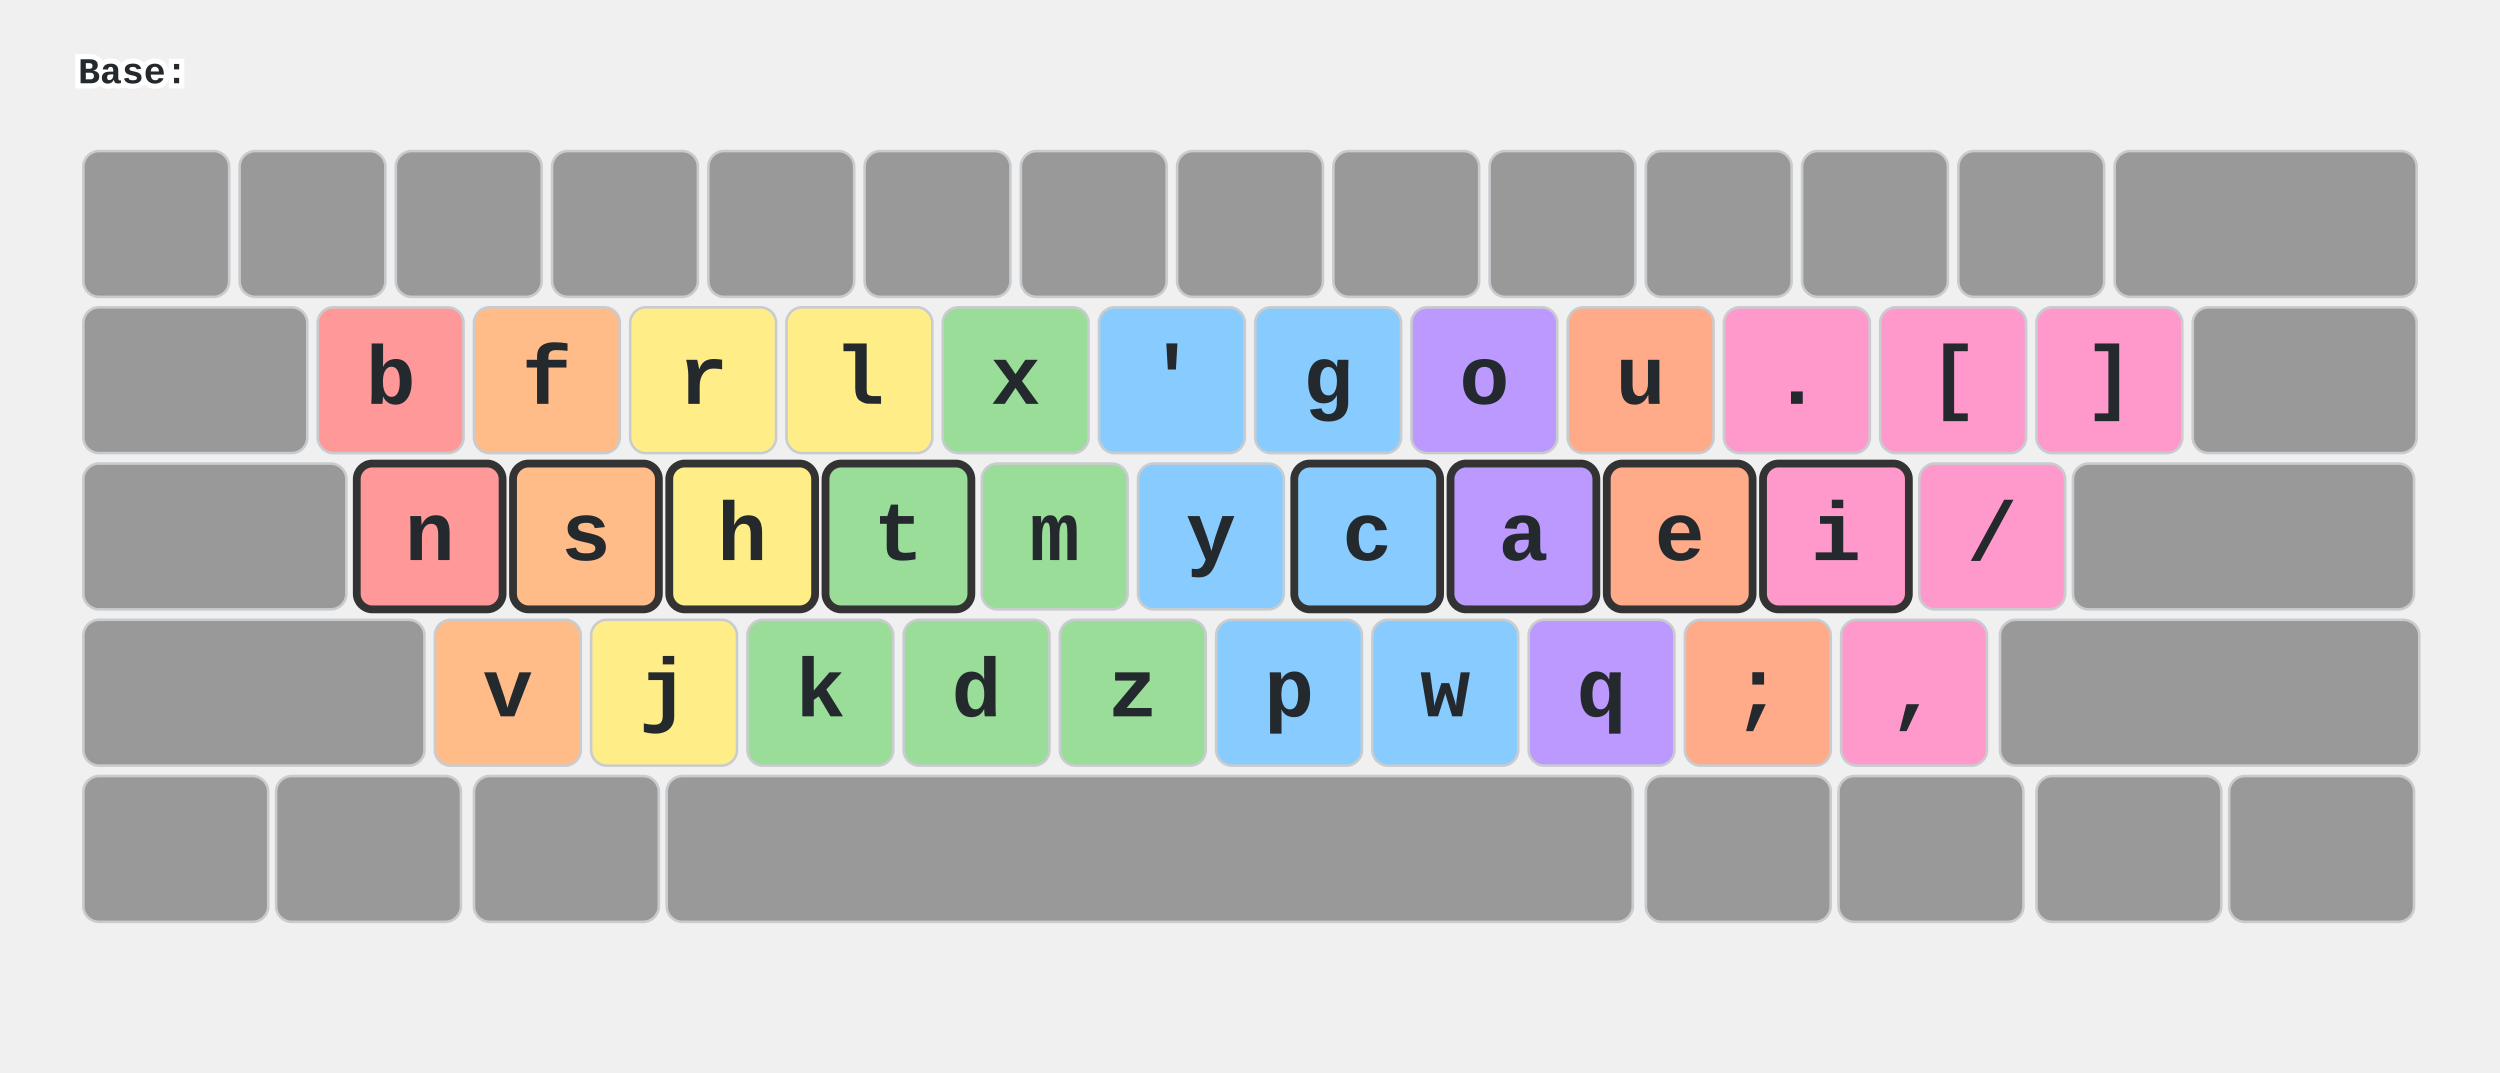
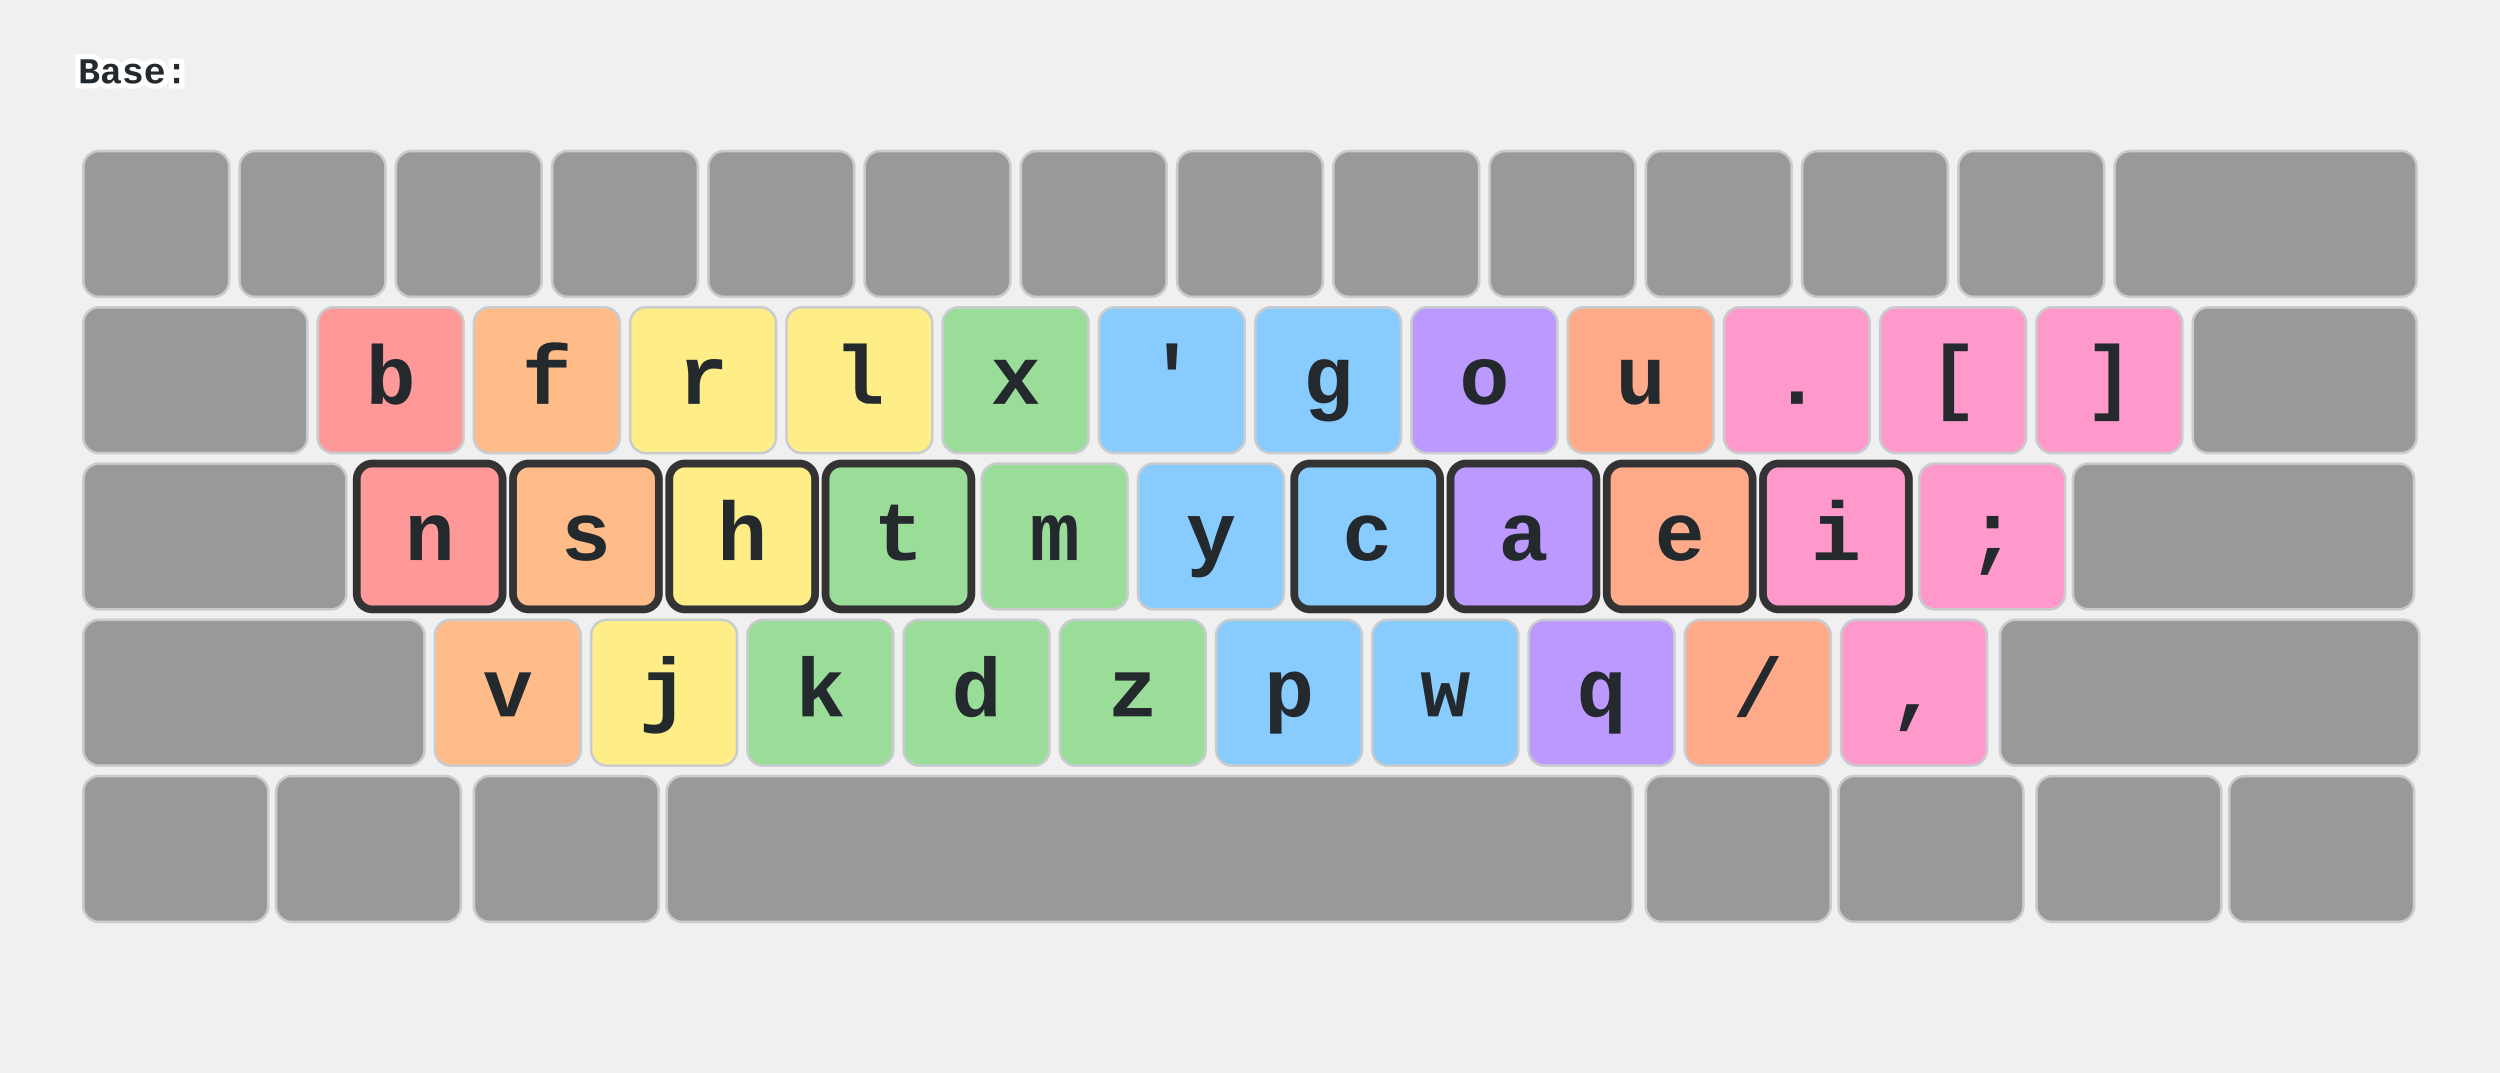
<svg xmlns="http://www.w3.org/2000/svg" width="960" height="412" viewBox="0 0 960 412" class="keymap">
  <style>/* inherit to force styles through use tags */
svg path {
    fill: inherit;
}

/* font and background color specifications */
svg.keymap {
    font-family: SFMono-Regular,Consolas,Liberation Mono,Menlo,monospace;
    font-size: 14px;
    font-kerning: normal;
    text-rendering: optimizeLegibility;
    fill: #24292e;
}

/* default key styling */
rect.key {
    fill: #f6f8fa;
}

rect.key, rect.combo {
    stroke: #c9cccf;
    stroke-width: 1;
}

/* default key side styling, only used is draw_key_sides is set */
rect.side {
    filter: brightness(90%);
}

/* color accent for combo boxes */
rect.combo, rect.combo-separate {
    fill: #cdf;
}

/* color accent for held keys */
rect.held, rect.combo.held {
    fill: #fdd;
}

/* color accent for ghost (optional) keys */
rect.ghost, rect.combo.ghost {
    stroke-dasharray: 4, 4;
    stroke-width: 2;
}

text {
    text-anchor: middle;
    dominant-baseline: middle;
}

/* styling for layer labels */
text.label {
    font-weight: bold;
    text-anchor: start;
    stroke: white;
    stroke-width: 4;
    paint-order: stroke;
}

/* styling for optional footer */
text.footer {
    text-anchor: end;
    dominant-baseline: auto;
    stroke: white;
    stroke-width: 4;
    paint-order: stroke;
}

/* styling for combo tap, and key non-tap label text */
text.combo, text.hold, text.shifted, text.left, text.right {
    font-size: 11px;
}

text.hold {
    text-anchor: middle;
    dominant-baseline: auto;
}

text.shifted {
    text-anchor: middle;
    dominant-baseline: hanging;
}

text.left {
    text-anchor: start;
}

text.right {
    text-anchor: end;
}

text.layer-activator {
    text-decoration: underline;
}

/* styling for hold/shifted label text in combo box */
text.combo.hold, text.combo.shifted, text.combo.left, text.combo.right {
    font-size: 8px;
}

/* lighter symbol for transparent keys */
text.trans {
    fill: #7b7e81;
}

/* styling for combo dendrons */
path.combo {
    stroke-width: 1;
    stroke: gray;
    fill: none;
}

/* Start Tabler Icons Cleanup */
/* cannot use height/width with glyphs */
.icon-tabler &gt; path {
    fill: inherit;
    stroke: inherit;
    stroke-width: 2;
}
/* hide tabler's default box */
.icon-tabler &gt; path[stroke="none"][fill="none"] {
    visibility: hidden;
}
/* End Tabler Icons Cleanup */


                    /* Grey out number row, modifiers, and spacebar by keypos */
                    .keypos-0 rect, .keypos-1 rect, .keypos-2 rect, .keypos-3 rect,
                    .keypos-4 rect, .keypos-5 rect, .keypos-6 rect, .keypos-7 rect,
                    .keypos-8 rect, .keypos-9 rect, .keypos-10 rect, .keypos-11 rect,
                    .keypos-12 rect, .keypos-13 rect,
                    .keypos-14 rect, .keypos-27 rect, .keypos-28 rect, .keypos-40 rect,
                    .keypos-41 rect, .keypos-52 rect,
                    .keypos-53 rect, .keypos-54 rect, .keypos-55 rect, .keypos-56 rect,
                    .keypos-57 rect, .keypos-58 rect, .keypos-59 rect, .keypos-60 rect
                    { fill: #999999 !important; }
                    /* Increase legend size */
                    .tap { font-size: 32px; font-weight: 900; }
                    /* Home row key borders (ASDF JKL; positions) */
                    .keypos-29 rect, .keypos-30 rect, .keypos-31 rect, .keypos-32 rect,
                    .keypos-35 rect, .keypos-36 rect, .keypos-37 rect, .keypos-38 rect {
                        stroke: #333333 !important;
                        stroke-width: 3 !important;
                    }
                    /* Fingermap colors (per-key targeting) */
                    .keypos-15 rect { fill: #ff9999 !important; }
.keypos-16 rect { fill: #ffbb88 !important; }
.keypos-17 rect { fill: #ffee88 !important; }
.keypos-18 rect { fill: #ffee88 !important; }
.keypos-19 rect { fill: #99dd99 !important; }
.keypos-20 rect { fill: #88ccff !important; }
.keypos-21 rect { fill: #88ccff !important; }
.keypos-22 rect { fill: #bb99ff !important; }
.keypos-23 rect { fill: #ffaa88 !important; }
.keypos-24 rect { fill: #ff99cc !important; }
.keypos-25 rect { fill: #ff99cc !important; }
.keypos-26 rect { fill: #ff99cc !important; }
.keypos-29 rect { fill: #ff9999 !important; }
.keypos-30 rect { fill: #ffbb88 !important; }
.keypos-31 rect { fill: #ffee88 !important; }
.keypos-32 rect { fill: #99dd99 !important; }
.keypos-33 rect { fill: #99dd99 !important; }
.keypos-34 rect { fill: #88ccff !important; }
.keypos-35 rect { fill: #88ccff !important; }
.keypos-36 rect { fill: #bb99ff !important; }
.keypos-37 rect { fill: #ffaa88 !important; }
.keypos-38 rect { fill: #ff99cc !important; }
.keypos-39 rect { fill: #ff99cc !important; }
.keypos-42 rect { fill: #ffbb88 !important; }
.keypos-43 rect { fill: #ffee88 !important; }
.keypos-44 rect { fill: #99dd99 !important; }
.keypos-45 rect { fill: #99dd99 !important; }
.keypos-46 rect { fill: #99dd99 !important; }
.keypos-47 rect { fill: #88ccff !important; }
.keypos-48 rect { fill: #88ccff !important; }
.keypos-49 rect { fill: #bb99ff !important; }
.keypos-50 rect { fill: #ffaa88 !important; }
.keypos-51 rect { fill: #ff99cc !important; }
                </style>
  <g transform="translate(30, 0)" class="layer-Base">
    <text x="0" y="28" class="label" id="Base">Base:</text>
    <g transform="translate(0, 56)">
      <g transform="translate(30, 30)" class="key keypos-0">
        <rect rx="6" ry="6" x="-28" y="-28" width="56" height="56" class="key" />
      </g>
      <g transform="translate(90, 30)" class="key keypos-1">
        <rect rx="6" ry="6" x="-28" y="-28" width="56" height="56" class="key" />
      </g>
      <g transform="translate(150, 30)" class="key keypos-2">
        <rect rx="6" ry="6" x="-28" y="-28" width="56" height="56" class="key" />
      </g>
      <g transform="translate(210, 30)" class="key keypos-3">
        <rect rx="6" ry="6" x="-28" y="-28" width="56" height="56" class="key" />
      </g>
      <g transform="translate(270, 30)" class="key keypos-4">
        <rect rx="6" ry="6" x="-28" y="-28" width="56" height="56" class="key" />
      </g>
      <g transform="translate(330, 30)" class="key keypos-5">
        <rect rx="6" ry="6" x="-28" y="-28" width="56" height="56" class="key" />
      </g>
      <g transform="translate(390, 30)" class="key keypos-6">
        <rect rx="6" ry="6" x="-28" y="-28" width="56" height="56" class="key" />
      </g>
      <g transform="translate(450, 30)" class="key keypos-7">
        <rect rx="6" ry="6" x="-28" y="-28" width="56" height="56" class="key" />
      </g>
      <g transform="translate(510, 30)" class="key keypos-8">
        <rect rx="6" ry="6" x="-28" y="-28" width="56" height="56" class="key" />
      </g>
      <g transform="translate(570, 30)" class="key keypos-9">
        <rect rx="6" ry="6" x="-28" y="-28" width="56" height="56" class="key" />
      </g>
      <g transform="translate(630, 30)" class="key keypos-10">
        <rect rx="6" ry="6" x="-28" y="-28" width="56" height="56" class="key" />
      </g>
      <g transform="translate(690, 30)" class="key keypos-11">
        <rect rx="6" ry="6" x="-28" y="-28" width="56" height="56" class="key" />
      </g>
      <g transform="translate(750, 30)" class="key keypos-12">
        <rect rx="6" ry="6" x="-28" y="-28" width="56" height="56" class="key" />
      </g>
      <g transform="translate(840, 30)" class="key keypos-13">
        <rect rx="6" ry="6" x="-58" y="-28" width="116" height="56" class="key" />
      </g>
      <g transform="translate(45, 90)" class="key keypos-14">
        <rect rx="6" ry="6" x="-43" y="-28" width="86" height="56" class="key" />
      </g>
      <g transform="translate(120, 90)" class="key keypos-15">
        <rect rx="6" ry="6" x="-28" y="-28" width="56" height="56" class="key" />
        <text x="0" y="0" class="key tap">b</text>
      </g>
      <g transform="translate(180, 90)" class="key keypos-16">
        <rect rx="6" ry="6" x="-28" y="-28" width="56" height="56" class="key" />
        <text x="0" y="0" class="key tap">f</text>
      </g>
      <g transform="translate(240, 90)" class="key keypos-17">
        <rect rx="6" ry="6" x="-28" y="-28" width="56" height="56" class="key" />
        <text x="0" y="0" class="key tap">r</text>
      </g>
      <g transform="translate(300, 90)" class="key keypos-18">
        <rect rx="6" ry="6" x="-28" y="-28" width="56" height="56" class="key" />
        <text x="0" y="0" class="key tap">l</text>
      </g>
      <g transform="translate(360, 90)" class="key keypos-19">
        <rect rx="6" ry="6" x="-28" y="-28" width="56" height="56" class="key" />
        <text x="0" y="0" class="key tap">x</text>
      </g>
      <g transform="translate(420, 90)" class="key keypos-20">
        <rect rx="6" ry="6" x="-28" y="-28" width="56" height="56" class="key" />
        <text x="0" y="0" class="key tap">'</text>
      </g>
      <g transform="translate(480, 90)" class="key keypos-21">
        <rect rx="6" ry="6" x="-28" y="-28" width="56" height="56" class="key" />
        <text x="0" y="0" class="key tap">g</text>
      </g>
      <g transform="translate(540, 90)" class="key keypos-22">
        <rect rx="6" ry="6" x="-28" y="-28" width="56" height="56" class="key" />
        <text x="0" y="0" class="key tap">o</text>
      </g>
      <g transform="translate(600, 90)" class="key keypos-23">
        <rect rx="6" ry="6" x="-28" y="-28" width="56" height="56" class="key" />
        <text x="0" y="0" class="key tap">u</text>
      </g>
      <g transform="translate(660, 90)" class="key keypos-24">
        <rect rx="6" ry="6" x="-28" y="-28" width="56" height="56" class="key" />
        <text x="0" y="0" class="key tap">.</text>
      </g>
      <g transform="translate(720, 90)" class="key keypos-25">
        <rect rx="6" ry="6" x="-28" y="-28" width="56" height="56" class="key" />
        <text x="0" y="0" class="key tap">[</text>
      </g>
      <g transform="translate(780, 90)" class="key keypos-26">
        <rect rx="6" ry="6" x="-28" y="-28" width="56" height="56" class="key" />
        <text x="0" y="0" class="key tap">]</text>
      </g>
      <g transform="translate(855, 90)" class="key keypos-27">
        <rect rx="6" ry="6" x="-43" y="-28" width="86" height="56" class="key" />
      </g>
      <g transform="translate(52, 150)" class="key keypos-28">
        <rect rx="6" ry="6" x="-50" y="-28" width="101" height="56" class="key" />
      </g>
      <g transform="translate(135, 150)" class="key keypos-29">
        <rect rx="6" ry="6" x="-28" y="-28" width="56" height="56" class="key" />
        <text x="0" y="0" class="key tap">n</text>
      </g>
      <g transform="translate(195, 150)" class="key keypos-30">
        <rect rx="6" ry="6" x="-28" y="-28" width="56" height="56" class="key" />
        <text x="0" y="0" class="key tap">s</text>
      </g>
      <g transform="translate(255, 150)" class="key keypos-31">
        <rect rx="6" ry="6" x="-28" y="-28" width="56" height="56" class="key" />
        <text x="0" y="0" class="key tap">h</text>
      </g>
      <g transform="translate(315, 150)" class="key keypos-32">
        <rect rx="6" ry="6" x="-28" y="-28" width="56" height="56" class="key" />
        <text x="0" y="0" class="key tap">t</text>
      </g>
      <g transform="translate(375, 150)" class="key keypos-33">
        <rect rx="6" ry="6" x="-28" y="-28" width="56" height="56" class="key" />
        <text x="0" y="0" class="key tap">m</text>
      </g>
      <g transform="translate(435, 150)" class="key keypos-34">
        <rect rx="6" ry="6" x="-28" y="-28" width="56" height="56" class="key" />
        <text x="0" y="0" class="key tap">y</text>
      </g>
      <g transform="translate(495, 150)" class="key keypos-35">
        <rect rx="6" ry="6" x="-28" y="-28" width="56" height="56" class="key" />
        <text x="0" y="0" class="key tap">c</text>
      </g>
      <g transform="translate(555, 150)" class="key keypos-36">
        <rect rx="6" ry="6" x="-28" y="-28" width="56" height="56" class="key" />
        <text x="0" y="0" class="key tap">a</text>
      </g>
      <g transform="translate(615, 150)" class="key keypos-37">
        <rect rx="6" ry="6" x="-28" y="-28" width="56" height="56" class="key" />
        <text x="0" y="0" class="key tap">e</text>
      </g>
      <g transform="translate(675, 150)" class="key keypos-38">
        <rect rx="6" ry="6" x="-28" y="-28" width="56" height="56" class="key" />
        <text x="0" y="0" class="key tap">i</text>
      </g>
      <g transform="translate(735, 150)" class="key keypos-39">
        <rect rx="6" ry="6" x="-28" y="-28" width="56" height="56" class="key" />
-         <text x="0" y="0" class="key tap">/</text>
+         <text x="0" y="0" class="key tap">;</text>
      </g>
      <g transform="translate(832, 150)" class="key keypos-40">
        <rect rx="6" ry="6" x="-66" y="-28" width="131" height="56" class="key" />
      </g>
      <g transform="translate(68, 210)" class="key keypos-41">
        <rect rx="6" ry="6" x="-66" y="-28" width="131" height="56" class="key" />
      </g>
      <g transform="translate(165, 210)" class="key keypos-42">
        <rect rx="6" ry="6" x="-28" y="-28" width="56" height="56" class="key" />
        <text x="0" y="0" class="key tap">v</text>
      </g>
      <g transform="translate(225, 210)" class="key keypos-43">
        <rect rx="6" ry="6" x="-28" y="-28" width="56" height="56" class="key" />
        <text x="0" y="0" class="key tap">j</text>
      </g>
      <g transform="translate(285, 210)" class="key keypos-44">
        <rect rx="6" ry="6" x="-28" y="-28" width="56" height="56" class="key" />
        <text x="0" y="0" class="key tap">k</text>
      </g>
      <g transform="translate(345, 210)" class="key keypos-45">
        <rect rx="6" ry="6" x="-28" y="-28" width="56" height="56" class="key" />
        <text x="0" y="0" class="key tap">d</text>
      </g>
      <g transform="translate(405, 210)" class="key keypos-46">
        <rect rx="6" ry="6" x="-28" y="-28" width="56" height="56" class="key" />
        <text x="0" y="0" class="key tap">z</text>
      </g>
      <g transform="translate(465, 210)" class="key keypos-47">
        <rect rx="6" ry="6" x="-28" y="-28" width="56" height="56" class="key" />
        <text x="0" y="0" class="key tap">p</text>
      </g>
      <g transform="translate(525, 210)" class="key keypos-48">
        <rect rx="6" ry="6" x="-28" y="-28" width="56" height="56" class="key" />
        <text x="0" y="0" class="key tap">w</text>
      </g>
      <g transform="translate(585, 210)" class="key keypos-49">
        <rect rx="6" ry="6" x="-28" y="-28" width="56" height="56" class="key" />
        <text x="0" y="0" class="key tap">q</text>
      </g>
      <g transform="translate(645, 210)" class="key keypos-50">
        <rect rx="6" ry="6" x="-28" y="-28" width="56" height="56" class="key" />
-         <text x="0" y="0" class="key tap">;</text>
+         <text x="0" y="0" class="key tap">/</text>
      </g>
      <g transform="translate(705, 210)" class="key keypos-51">
        <rect rx="6" ry="6" x="-28" y="-28" width="56" height="56" class="key" />
        <text x="0" y="0" class="key tap">,</text>
      </g>
      <g transform="translate(818, 210)" class="key keypos-52">
        <rect rx="6" ry="6" x="-80" y="-28" width="161" height="56" class="key" />
      </g>
      <g transform="translate(38, 270)" class="key keypos-53">
        <rect rx="6" ry="6" x="-36" y="-28" width="71" height="56" class="key" />
      </g>
      <g transform="translate(112, 270)" class="key keypos-54">
        <rect rx="6" ry="6" x="-36" y="-28" width="71" height="56" class="key" />
      </g>
      <g transform="translate(188, 270)" class="key keypos-55">
        <rect rx="6" ry="6" x="-36" y="-28" width="71" height="56" class="key" />
      </g>
      <g transform="translate(412, 270)" class="key keypos-56">
        <rect rx="6" ry="6" x="-186" y="-28" width="371" height="56" class="key" />
      </g>
      <g transform="translate(638, 270)" class="key keypos-57">
        <rect rx="6" ry="6" x="-36" y="-28" width="71" height="56" class="key" />
      </g>
      <g transform="translate(712, 270)" class="key keypos-58">
        <rect rx="6" ry="6" x="-36" y="-28" width="71" height="56" class="key" />
      </g>
      <g transform="translate(788, 270)" class="key keypos-59">
        <rect rx="6" ry="6" x="-36" y="-28" width="71" height="56" class="key" />
      </g>
      <g transform="translate(862, 270)" class="key keypos-60">
        <rect rx="6" ry="6" x="-36" y="-28" width="71" height="56" class="key" />
      </g>
    </g>
  </g>
</svg>
